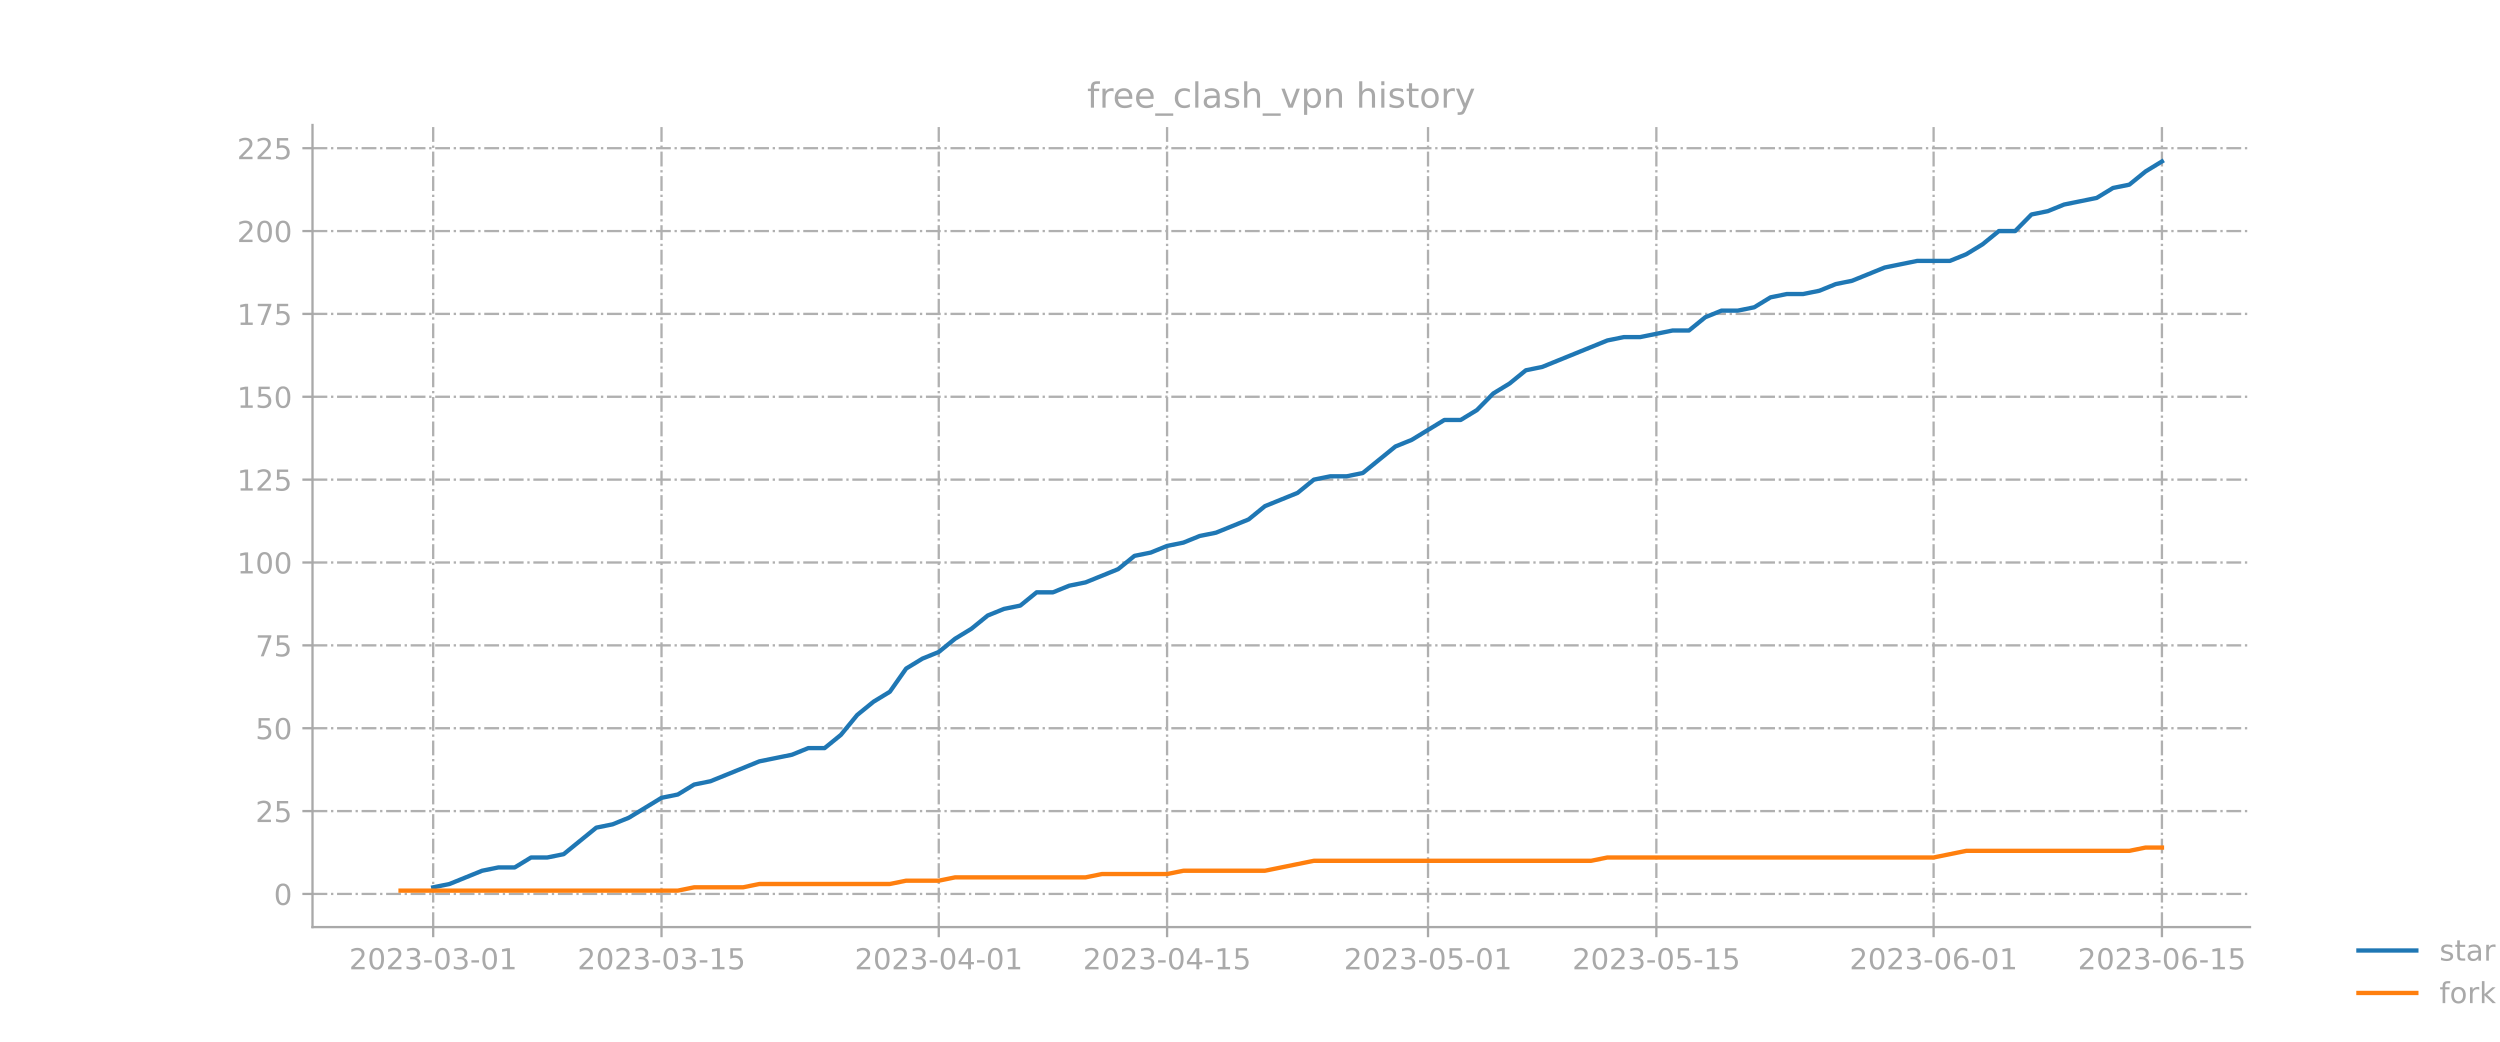
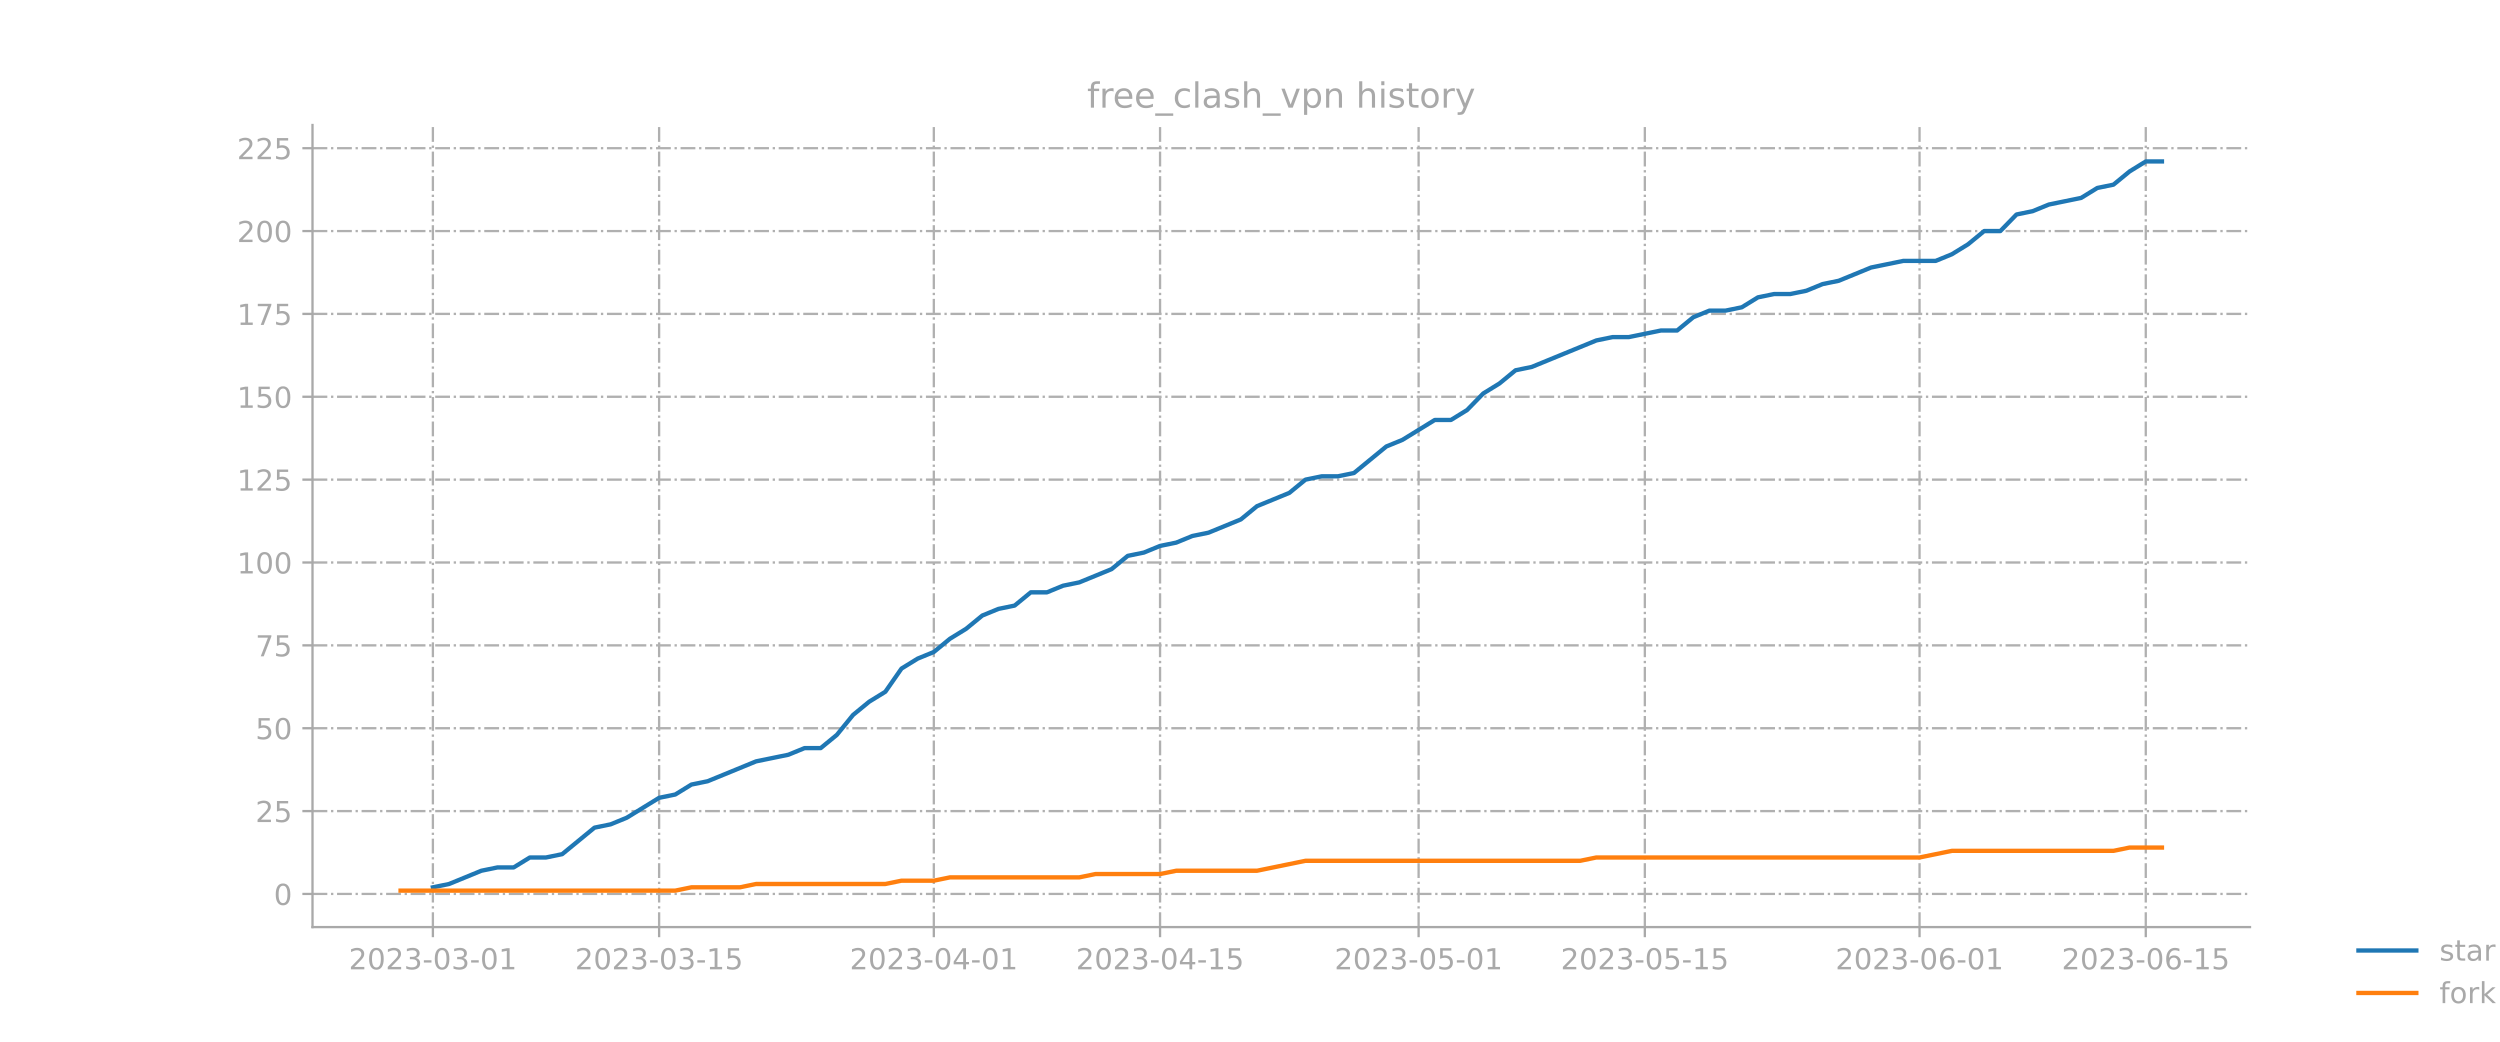
<svg xmlns="http://www.w3.org/2000/svg" xmlns:xlink="http://www.w3.org/1999/xlink" width="864pt" height="360pt" viewBox="0 0 864 360" version="1.1">
  <defs>
    <style type="text/css">*{stroke-linejoin: round; stroke-linecap: butt}</style>
  </defs>
  <g id="figure_1">
    <g id="patch_1">
      <path d="M 0 360  L 864 360  L 864 0  L 0 0  L 0 360  z " style="fill: none; opacity: 0" />
    </g>
    <g id="axes_1">
      <g id="patch_2">
        <path d="M 108 320.4  L 777.6 320.4  L 777.6 43.2  L 108 43.2  L 108 320.4  z " style="fill: none; opacity: 0" />
      </g>
      <g id="matplotlib.axis_1">
        <g id="xtick_1">
          <g id="line2d_1">
-             <path d="M 149.709 320.4  L 149.709 43.2  " clip-path="url(#pff98fef948)" style="fill: none; stroke-dasharray: 5.12,1.28,0.8,1.28; stroke-dashoffset: 0; stroke: #b0b0b0; stroke-width: 0.8" />
+             <path d="M 149.606 320.4  L 149.606 43.2  " clip-path="url(#pd64a4e3764)" style="fill: none; stroke-dasharray: 5.12,1.28,0.8,1.28; stroke-dashoffset: 0; stroke: #b0b0b0; stroke-width: 0.8" />
          </g>
          <g id="line2d_2">
            <defs>
-               <path id="m5aa69b9940" d="M 0 0  L 0 3.5  " style="stroke: #a9a9a9; stroke-width: 0.8" />
+               <path id="m32d709b921" d="M 0 0  L 0 3.5  " style="stroke: #a9a9a9; stroke-width: 0.8" />
            </defs>
            <g>
-               <use xlink:href="#m5aa69b9940" x="149.709" y="320.4" style="fill: #a9a9a9; stroke: #a9a9a9; stroke-width: 0.8" />
+               <use xlink:href="#m32d709b921" x="149.606" y="320.4" style="fill: #a9a9a9; stroke: #a9a9a9; stroke-width: 0.8" />
            </g>
          </g>
          <g id="text_1">
-             <g style="fill: #a9a9a9" transform="translate(120.6513 334.9984) scale(0.1 -0.1)">
+             <g style="fill: #a9a9a9" transform="translate(120.5479 334.9984) scale(0.1 -0.1)">
              <defs>
                <path id="DejaVuSans-32" d="M 1228 531  L 3431 531  L 3431 0  L 469 0  L 469 531  Q 828 903 1448 1529  Q 2069 2156 2228 2338  Q 2531 2678 2651 2914  Q 2772 3150 2772 3378  Q 2772 3750 2511 3984  Q 2250 4219 1831 4219  Q 1534 4219 1204 4116  Q 875 4013 500 3803  L 500 4441  Q 881 4594 1212 4672  Q 1544 4750 1819 4750  Q 2544 4750 2975 4387  Q 3406 4025 3406 3419  Q 3406 3131 3298 2873  Q 3191 2616 2906 2266  Q 2828 2175 2409 1742  Q 1991 1309 1228 531  z " transform="scale(0.015625)" />
                <path id="DejaVuSans-30" d="M 2034 4250  Q 1547 4250 1301 3770  Q 1056 3291 1056 2328  Q 1056 1369 1301 889  Q 1547 409 2034 409  Q 2525 409 2770 889  Q 3016 1369 3016 2328  Q 3016 3291 2770 3770  Q 2525 4250 2034 4250  z M 2034 4750  Q 2819 4750 3233 4129  Q 3647 3509 3647 2328  Q 3647 1150 3233 529  Q 2819 -91 2034 -91  Q 1250 -91 836 529  Q 422 1150 422 2328  Q 422 3509 836 4129  Q 1250 4750 2034 4750  z " transform="scale(0.015625)" />
                <path id="DejaVuSans-33" d="M 2597 2516  Q 3050 2419 3304 2112  Q 3559 1806 3559 1356  Q 3559 666 3084 287  Q 2609 -91 1734 -91  Q 1441 -91 1130 -33  Q 819 25 488 141  L 488 750  Q 750 597 1062 519  Q 1375 441 1716 441  Q 2309 441 2620 675  Q 2931 909 2931 1356  Q 2931 1769 2642 2001  Q 2353 2234 1838 2234  L 1294 2234  L 1294 2753  L 1863 2753  Q 2328 2753 2575 2939  Q 2822 3125 2822 3475  Q 2822 3834 2567 4026  Q 2313 4219 1838 4219  Q 1578 4219 1281 4162  Q 984 4106 628 3988  L 628 4550  Q 988 4650 1302 4700  Q 1616 4750 1894 4750  Q 2613 4750 3031 4423  Q 3450 4097 3450 3541  Q 3450 3153 3228 2886  Q 3006 2619 2597 2516  z " transform="scale(0.015625)" />
                <path id="DejaVuSans-2d" d="M 313 2009  L 1997 2009  L 1997 1497  L 313 1497  L 313 2009  z " transform="scale(0.015625)" />
                <path id="DejaVuSans-31" d="M 794 531  L 1825 531  L 1825 4091  L 703 3866  L 703 4441  L 1819 4666  L 2450 4666  L 2450 531  L 3481 531  L 3481 0  L 794 0  L 794 531  z " transform="scale(0.015625)" />
              </defs>
              <use xlink:href="#DejaVuSans-32" />
              <use xlink:href="#DejaVuSans-30" x="63.623" />
              <use xlink:href="#DejaVuSans-32" x="127.246" />
              <use xlink:href="#DejaVuSans-33" x="190.869" />
              <use xlink:href="#DejaVuSans-2d" x="254.492" />
              <use xlink:href="#DejaVuSans-30" x="290.576" />
              <use xlink:href="#DejaVuSans-33" x="354.199" />
              <use xlink:href="#DejaVuSans-2d" x="417.822" />
              <use xlink:href="#DejaVuSans-30" x="453.906" />
              <use xlink:href="#DejaVuSans-31" x="517.529" />
            </g>
          </g>
        </g>
        <g id="xtick_2">
          <g id="line2d_3">
-             <path d="M 228.618 320.4  L 228.618 43.2  " clip-path="url(#pff98fef948)" style="fill: none; stroke-dasharray: 5.12,1.28,0.8,1.28; stroke-dashoffset: 0; stroke: #b0b0b0; stroke-width: 0.8" />
+             <path d="M 227.791 320.4  L 227.791 43.2  " clip-path="url(#pd64a4e3764)" style="fill: none; stroke-dasharray: 5.12,1.28,0.8,1.28; stroke-dashoffset: 0; stroke: #b0b0b0; stroke-width: 0.8" />
          </g>
          <g id="line2d_4">
            <g>
-               <use xlink:href="#m5aa69b9940" x="228.618" y="320.4" style="fill: #a9a9a9; stroke: #a9a9a9; stroke-width: 0.8" />
+               <use xlink:href="#m32d709b921" x="227.791" y="320.4" style="fill: #a9a9a9; stroke: #a9a9a9; stroke-width: 0.8" />
            </g>
          </g>
          <g id="text_2">
-             <g style="fill: #a9a9a9" transform="translate(199.5604 334.9984) scale(0.1 -0.1)">
+             <g style="fill: #a9a9a9" transform="translate(198.733 334.9984) scale(0.1 -0.1)">
              <defs>
                <path id="DejaVuSans-35" d="M 691 4666  L 3169 4666  L 3169 4134  L 1269 4134  L 1269 2991  Q 1406 3038 1543 3061  Q 1681 3084 1819 3084  Q 2600 3084 3056 2656  Q 3513 2228 3513 1497  Q 3513 744 3044 326  Q 2575 -91 1722 -91  Q 1428 -91 1123 -41  Q 819 9 494 109  L 494 744  Q 775 591 1075 516  Q 1375 441 1709 441  Q 2250 441 2565 725  Q 2881 1009 2881 1497  Q 2881 1984 2565 2268  Q 2250 2553 1709 2553  Q 1456 2553 1204 2497  Q 953 2441 691 2322  L 691 4666  z " transform="scale(0.015625)" />
              </defs>
              <use xlink:href="#DejaVuSans-32" />
              <use xlink:href="#DejaVuSans-30" x="63.623" />
              <use xlink:href="#DejaVuSans-32" x="127.246" />
              <use xlink:href="#DejaVuSans-33" x="190.869" />
              <use xlink:href="#DejaVuSans-2d" x="254.492" />
              <use xlink:href="#DejaVuSans-30" x="290.576" />
              <use xlink:href="#DejaVuSans-33" x="354.199" />
              <use xlink:href="#DejaVuSans-2d" x="417.822" />
              <use xlink:href="#DejaVuSans-31" x="453.906" />
              <use xlink:href="#DejaVuSans-35" x="517.529" />
            </g>
          </g>
        </g>
        <g id="xtick_3">
          <g id="line2d_5">
-             <path d="M 324.436 320.4  L 324.436 43.2  " clip-path="url(#pff98fef948)" style="fill: none; stroke-dasharray: 5.12,1.28,0.8,1.28; stroke-dashoffset: 0; stroke: #b0b0b0; stroke-width: 0.8" />
+             <path d="M 322.73 320.4  L 322.73 43.2  " clip-path="url(#pd64a4e3764)" style="fill: none; stroke-dasharray: 5.12,1.28,0.8,1.28; stroke-dashoffset: 0; stroke: #b0b0b0; stroke-width: 0.8" />
          </g>
          <g id="line2d_6">
            <g>
-               <use xlink:href="#m5aa69b9940" x="324.436" y="320.4" style="fill: #a9a9a9; stroke: #a9a9a9; stroke-width: 0.8" />
+               <use xlink:href="#m32d709b921" x="322.73" y="320.4" style="fill: #a9a9a9; stroke: #a9a9a9; stroke-width: 0.8" />
            </g>
          </g>
          <g id="text_3">
-             <g style="fill: #a9a9a9" transform="translate(295.3786 334.9984) scale(0.1 -0.1)">
+             <g style="fill: #a9a9a9" transform="translate(293.6721 334.9984) scale(0.1 -0.1)">
              <defs>
                <path id="DejaVuSans-34" d="M 2419 4116  L 825 1625  L 2419 1625  L 2419 4116  z M 2253 4666  L 3047 4666  L 3047 1625  L 3713 1625  L 3713 1100  L 3047 1100  L 3047 0  L 2419 0  L 2419 1100  L 313 1100  L 313 1709  L 2253 4666  z " transform="scale(0.015625)" />
              </defs>
              <use xlink:href="#DejaVuSans-32" />
              <use xlink:href="#DejaVuSans-30" x="63.623" />
              <use xlink:href="#DejaVuSans-32" x="127.246" />
              <use xlink:href="#DejaVuSans-33" x="190.869" />
              <use xlink:href="#DejaVuSans-2d" x="254.492" />
              <use xlink:href="#DejaVuSans-30" x="290.576" />
              <use xlink:href="#DejaVuSans-34" x="354.199" />
              <use xlink:href="#DejaVuSans-2d" x="417.822" />
              <use xlink:href="#DejaVuSans-30" x="453.906" />
              <use xlink:href="#DejaVuSans-31" x="517.529" />
            </g>
          </g>
        </g>
        <g id="xtick_4">
          <g id="line2d_7">
-             <path d="M 403.345 320.4  L 403.345 43.2  " clip-path="url(#pff98fef948)" style="fill: none; stroke-dasharray: 5.12,1.28,0.8,1.28; stroke-dashoffset: 0; stroke: #b0b0b0; stroke-width: 0.8" />
+             <path d="M 400.915 320.4  L 400.915 43.2  " clip-path="url(#pd64a4e3764)" style="fill: none; stroke-dasharray: 5.12,1.28,0.8,1.28; stroke-dashoffset: 0; stroke: #b0b0b0; stroke-width: 0.8" />
          </g>
          <g id="line2d_8">
            <g>
-               <use xlink:href="#m5aa69b9940" x="403.345" y="320.4" style="fill: #a9a9a9; stroke: #a9a9a9; stroke-width: 0.8" />
+               <use xlink:href="#m32d709b921" x="400.915" y="320.4" style="fill: #a9a9a9; stroke: #a9a9a9; stroke-width: 0.8" />
            </g>
          </g>
          <g id="text_4">
-             <g style="fill: #a9a9a9" transform="translate(374.2876 334.9984) scale(0.1 -0.1)">
+             <g style="fill: #a9a9a9" transform="translate(371.8573 334.9984) scale(0.1 -0.1)">
              <use xlink:href="#DejaVuSans-32" />
              <use xlink:href="#DejaVuSans-30" x="63.623" />
              <use xlink:href="#DejaVuSans-32" x="127.246" />
              <use xlink:href="#DejaVuSans-33" x="190.869" />
              <use xlink:href="#DejaVuSans-2d" x="254.492" />
              <use xlink:href="#DejaVuSans-30" x="290.576" />
              <use xlink:href="#DejaVuSans-34" x="354.199" />
              <use xlink:href="#DejaVuSans-2d" x="417.822" />
              <use xlink:href="#DejaVuSans-31" x="453.906" />
              <use xlink:href="#DejaVuSans-35" x="517.529" />
            </g>
          </g>
        </g>
        <g id="xtick_5">
          <g id="line2d_9">
-             <path d="M 493.527 320.4  L 493.527 43.2  " clip-path="url(#pff98fef948)" style="fill: none; stroke-dasharray: 5.12,1.28,0.8,1.28; stroke-dashoffset: 0; stroke: #b0b0b0; stroke-width: 0.8" />
+             <path d="M 490.27 320.4  L 490.27 43.2  " clip-path="url(#pd64a4e3764)" style="fill: none; stroke-dasharray: 5.12,1.28,0.8,1.28; stroke-dashoffset: 0; stroke: #b0b0b0; stroke-width: 0.8" />
          </g>
          <g id="line2d_10">
            <g>
-               <use xlink:href="#m5aa69b9940" x="493.527" y="320.4" style="fill: #a9a9a9; stroke: #a9a9a9; stroke-width: 0.8" />
+               <use xlink:href="#m32d709b921" x="490.27" y="320.4" style="fill: #a9a9a9; stroke: #a9a9a9; stroke-width: 0.8" />
            </g>
          </g>
          <g id="text_5">
-             <g style="fill: #a9a9a9" transform="translate(464.4695 334.9984) scale(0.1 -0.1)">
+             <g style="fill: #a9a9a9" transform="translate(461.2117 334.9984) scale(0.1 -0.1)">
              <use xlink:href="#DejaVuSans-32" />
              <use xlink:href="#DejaVuSans-30" x="63.623" />
              <use xlink:href="#DejaVuSans-32" x="127.246" />
              <use xlink:href="#DejaVuSans-33" x="190.869" />
              <use xlink:href="#DejaVuSans-2d" x="254.492" />
              <use xlink:href="#DejaVuSans-30" x="290.576" />
              <use xlink:href="#DejaVuSans-35" x="354.199" />
              <use xlink:href="#DejaVuSans-2d" x="417.822" />
              <use xlink:href="#DejaVuSans-30" x="453.906" />
              <use xlink:href="#DejaVuSans-31" x="517.529" />
            </g>
          </g>
        </g>
        <g id="xtick_6">
          <g id="line2d_11">
-             <path d="M 572.436 320.4  L 572.436 43.2  " clip-path="url(#pff98fef948)" style="fill: none; stroke-dasharray: 5.12,1.28,0.8,1.28; stroke-dashoffset: 0; stroke: #b0b0b0; stroke-width: 0.8" />
+             <path d="M 568.455 320.4  L 568.455 43.2  " clip-path="url(#pd64a4e3764)" style="fill: none; stroke-dasharray: 5.12,1.28,0.8,1.28; stroke-dashoffset: 0; stroke: #b0b0b0; stroke-width: 0.8" />
          </g>
          <g id="line2d_12">
            <g>
-               <use xlink:href="#m5aa69b9940" x="572.436" y="320.4" style="fill: #a9a9a9; stroke: #a9a9a9; stroke-width: 0.8" />
+               <use xlink:href="#m32d709b921" x="568.455" y="320.4" style="fill: #a9a9a9; stroke: #a9a9a9; stroke-width: 0.8" />
            </g>
          </g>
          <g id="text_6">
-             <g style="fill: #a9a9a9" transform="translate(543.3786 334.9984) scale(0.1 -0.1)">
+             <g style="fill: #a9a9a9" transform="translate(539.3969 334.9984) scale(0.1 -0.1)">
              <use xlink:href="#DejaVuSans-32" />
              <use xlink:href="#DejaVuSans-30" x="63.623" />
              <use xlink:href="#DejaVuSans-32" x="127.246" />
              <use xlink:href="#DejaVuSans-33" x="190.869" />
              <use xlink:href="#DejaVuSans-2d" x="254.492" />
              <use xlink:href="#DejaVuSans-30" x="290.576" />
              <use xlink:href="#DejaVuSans-35" x="354.199" />
              <use xlink:href="#DejaVuSans-2d" x="417.822" />
              <use xlink:href="#DejaVuSans-31" x="453.906" />
              <use xlink:href="#DejaVuSans-35" x="517.529" />
            </g>
          </g>
        </g>
        <g id="xtick_7">
          <g id="line2d_13">
-             <path d="M 668.255 320.4  L 668.255 43.2  " clip-path="url(#pff98fef948)" style="fill: none; stroke-dasharray: 5.12,1.28,0.8,1.28; stroke-dashoffset: 0; stroke: #b0b0b0; stroke-width: 0.8" />
+             <path d="M 663.394 320.4  L 663.394 43.2  " clip-path="url(#pd64a4e3764)" style="fill: none; stroke-dasharray: 5.12,1.28,0.8,1.28; stroke-dashoffset: 0; stroke: #b0b0b0; stroke-width: 0.8" />
          </g>
          <g id="line2d_14">
            <g>
-               <use xlink:href="#m5aa69b9940" x="668.255" y="320.4" style="fill: #a9a9a9; stroke: #a9a9a9; stroke-width: 0.8" />
+               <use xlink:href="#m32d709b921" x="663.394" y="320.4" style="fill: #a9a9a9; stroke: #a9a9a9; stroke-width: 0.8" />
            </g>
          </g>
          <g id="text_7">
-             <g style="fill: #a9a9a9" transform="translate(639.1967 334.9984) scale(0.1 -0.1)">
+             <g style="fill: #a9a9a9" transform="translate(634.336 334.9984) scale(0.1 -0.1)">
              <defs>
                <path id="DejaVuSans-36" d="M 2113 2584  Q 1688 2584 1439 2293  Q 1191 2003 1191 1497  Q 1191 994 1439 701  Q 1688 409 2113 409  Q 2538 409 2786 701  Q 3034 994 3034 1497  Q 3034 2003 2786 2293  Q 2538 2584 2113 2584  z M 3366 4563  L 3366 3988  Q 3128 4100 2886 4159  Q 2644 4219 2406 4219  Q 1781 4219 1451 3797  Q 1122 3375 1075 2522  Q 1259 2794 1537 2939  Q 1816 3084 2150 3084  Q 2853 3084 3261 2657  Q 3669 2231 3669 1497  Q 3669 778 3244 343  Q 2819 -91 2113 -91  Q 1303 -91 875 529  Q 447 1150 447 2328  Q 447 3434 972 4092  Q 1497 4750 2381 4750  Q 2619 4750 2861 4703  Q 3103 4656 3366 4563  z " transform="scale(0.015625)" />
              </defs>
              <use xlink:href="#DejaVuSans-32" />
              <use xlink:href="#DejaVuSans-30" x="63.623" />
              <use xlink:href="#DejaVuSans-32" x="127.246" />
              <use xlink:href="#DejaVuSans-33" x="190.869" />
              <use xlink:href="#DejaVuSans-2d" x="254.492" />
              <use xlink:href="#DejaVuSans-30" x="290.576" />
              <use xlink:href="#DejaVuSans-36" x="354.199" />
              <use xlink:href="#DejaVuSans-2d" x="417.822" />
              <use xlink:href="#DejaVuSans-30" x="453.906" />
              <use xlink:href="#DejaVuSans-31" x="517.529" />
            </g>
          </g>
        </g>
        <g id="xtick_8">
          <g id="line2d_15">
-             <path d="M 747.164 320.4  L 747.164 43.2  " clip-path="url(#pff98fef948)" style="fill: none; stroke-dasharray: 5.12,1.28,0.8,1.28; stroke-dashoffset: 0; stroke: #b0b0b0; stroke-width: 0.8" />
+             <path d="M 741.579 320.4  L 741.579 43.2  " clip-path="url(#pd64a4e3764)" style="fill: none; stroke-dasharray: 5.12,1.28,0.8,1.28; stroke-dashoffset: 0; stroke: #b0b0b0; stroke-width: 0.8" />
          </g>
          <g id="line2d_16">
            <g>
-               <use xlink:href="#m5aa69b9940" x="747.164" y="320.4" style="fill: #a9a9a9; stroke: #a9a9a9; stroke-width: 0.8" />
+               <use xlink:href="#m32d709b921" x="741.579" y="320.4" style="fill: #a9a9a9; stroke: #a9a9a9; stroke-width: 0.8" />
            </g>
          </g>
          <g id="text_8">
-             <g style="fill: #a9a9a9" transform="translate(718.1058 334.9984) scale(0.1 -0.1)">
+             <g style="fill: #a9a9a9" transform="translate(712.5212 334.9984) scale(0.1 -0.1)">
              <use xlink:href="#DejaVuSans-32" />
              <use xlink:href="#DejaVuSans-30" x="63.623" />
              <use xlink:href="#DejaVuSans-32" x="127.246" />
              <use xlink:href="#DejaVuSans-33" x="190.869" />
              <use xlink:href="#DejaVuSans-2d" x="254.492" />
              <use xlink:href="#DejaVuSans-30" x="290.576" />
              <use xlink:href="#DejaVuSans-36" x="354.199" />
              <use xlink:href="#DejaVuSans-2d" x="417.822" />
              <use xlink:href="#DejaVuSans-31" x="453.906" />
              <use xlink:href="#DejaVuSans-35" x="517.529" />
            </g>
          </g>
        </g>
      </g>
      <g id="matplotlib.axis_2">
        <g id="ytick_1">
          <g id="line2d_17">
-             <path d="M 108 308.945  L 777.6 308.945  " clip-path="url(#pff98fef948)" style="fill: none; stroke-dasharray: 5.12,1.28,0.8,1.28; stroke-dashoffset: 0; stroke: #b0b0b0; stroke-width: 0.8" />
+             <path d="M 108 308.945  L 777.6 308.945  " clip-path="url(#pd64a4e3764)" style="fill: none; stroke-dasharray: 5.12,1.28,0.8,1.28; stroke-dashoffset: 0; stroke: #b0b0b0; stroke-width: 0.8" />
          </g>
          <g id="line2d_18">
            <defs>
-               <path id="m76515e74e3" d="M 0 0  L -3.5 0  " style="stroke: #a9a9a9; stroke-width: 0.8" />
+               <path id="m4a30c57cd3" d="M 0 0  L -3.5 0  " style="stroke: #a9a9a9; stroke-width: 0.8" />
            </defs>
            <g>
-               <use xlink:href="#m76515e74e3" x="108" y="308.945" style="fill: #a9a9a9; stroke: #a9a9a9; stroke-width: 0.8" />
+               <use xlink:href="#m4a30c57cd3" x="108" y="308.945" style="fill: #a9a9a9; stroke: #a9a9a9; stroke-width: 0.8" />
            </g>
          </g>
          <g id="text_9">
            <g style="fill: #a9a9a9" transform="translate(94.6375 312.7447) scale(0.1 -0.1)">
              <use xlink:href="#DejaVuSans-30" />
            </g>
          </g>
        </g>
        <g id="ytick_2">
          <g id="line2d_19">
-             <path d="M 108 280.309  L 777.6 280.309  " clip-path="url(#pff98fef948)" style="fill: none; stroke-dasharray: 5.12,1.28,0.8,1.28; stroke-dashoffset: 0; stroke: #b0b0b0; stroke-width: 0.8" />
+             <path d="M 108 280.309  L 777.6 280.309  " clip-path="url(#pd64a4e3764)" style="fill: none; stroke-dasharray: 5.12,1.28,0.8,1.28; stroke-dashoffset: 0; stroke: #b0b0b0; stroke-width: 0.8" />
          </g>
          <g id="line2d_20">
            <g>
-               <use xlink:href="#m76515e74e3" x="108" y="280.309" style="fill: #a9a9a9; stroke: #a9a9a9; stroke-width: 0.8" />
+               <use xlink:href="#m4a30c57cd3" x="108" y="280.309" style="fill: #a9a9a9; stroke: #a9a9a9; stroke-width: 0.8" />
            </g>
          </g>
          <g id="text_10">
            <g style="fill: #a9a9a9" transform="translate(88.275 284.1083) scale(0.1 -0.1)">
              <use xlink:href="#DejaVuSans-32" />
              <use xlink:href="#DejaVuSans-35" x="63.623" />
            </g>
          </g>
        </g>
        <g id="ytick_3">
          <g id="line2d_21">
-             <path d="M 108 251.673  L 777.6 251.673  " clip-path="url(#pff98fef948)" style="fill: none; stroke-dasharray: 5.12,1.28,0.8,1.28; stroke-dashoffset: 0; stroke: #b0b0b0; stroke-width: 0.8" />
+             <path d="M 108 251.673  L 777.6 251.673  " clip-path="url(#pd64a4e3764)" style="fill: none; stroke-dasharray: 5.12,1.28,0.8,1.28; stroke-dashoffset: 0; stroke: #b0b0b0; stroke-width: 0.8" />
          </g>
          <g id="line2d_22">
            <g>
-               <use xlink:href="#m76515e74e3" x="108" y="251.673" style="fill: #a9a9a9; stroke: #a9a9a9; stroke-width: 0.8" />
+               <use xlink:href="#m4a30c57cd3" x="108" y="251.673" style="fill: #a9a9a9; stroke: #a9a9a9; stroke-width: 0.8" />
            </g>
          </g>
          <g id="text_11">
            <g style="fill: #a9a9a9" transform="translate(88.275 255.4719) scale(0.1 -0.1)">
              <use xlink:href="#DejaVuSans-35" />
              <use xlink:href="#DejaVuSans-30" x="63.623" />
            </g>
          </g>
        </g>
        <g id="ytick_4">
          <g id="line2d_23">
-             <path d="M 108 223.036  L 777.6 223.036  " clip-path="url(#pff98fef948)" style="fill: none; stroke-dasharray: 5.12,1.28,0.8,1.28; stroke-dashoffset: 0; stroke: #b0b0b0; stroke-width: 0.8" />
+             <path d="M 108 223.036  L 777.6 223.036  " clip-path="url(#pd64a4e3764)" style="fill: none; stroke-dasharray: 5.12,1.28,0.8,1.28; stroke-dashoffset: 0; stroke: #b0b0b0; stroke-width: 0.8" />
          </g>
          <g id="line2d_24">
            <g>
-               <use xlink:href="#m76515e74e3" x="108" y="223.036" style="fill: #a9a9a9; stroke: #a9a9a9; stroke-width: 0.8" />
+               <use xlink:href="#m4a30c57cd3" x="108" y="223.036" style="fill: #a9a9a9; stroke: #a9a9a9; stroke-width: 0.8" />
            </g>
          </g>
          <g id="text_12">
            <g style="fill: #a9a9a9" transform="translate(88.275 226.8356) scale(0.1 -0.1)">
              <defs>
                <path id="DejaVuSans-37" d="M 525 4666  L 3525 4666  L 3525 4397  L 1831 0  L 1172 0  L 2766 4134  L 525 4134  L 525 4666  z " transform="scale(0.015625)" />
              </defs>
              <use xlink:href="#DejaVuSans-37" />
              <use xlink:href="#DejaVuSans-35" x="63.623" />
            </g>
          </g>
        </g>
        <g id="ytick_5">
          <g id="line2d_25">
-             <path d="M 108 194.4  L 777.6 194.4  " clip-path="url(#pff98fef948)" style="fill: none; stroke-dasharray: 5.12,1.28,0.8,1.28; stroke-dashoffset: 0; stroke: #b0b0b0; stroke-width: 0.8" />
+             <path d="M 108 194.4  L 777.6 194.4  " clip-path="url(#pd64a4e3764)" style="fill: none; stroke-dasharray: 5.12,1.28,0.8,1.28; stroke-dashoffset: 0; stroke: #b0b0b0; stroke-width: 0.8" />
          </g>
          <g id="line2d_26">
            <g>
-               <use xlink:href="#m76515e74e3" x="108" y="194.4" style="fill: #a9a9a9; stroke: #a9a9a9; stroke-width: 0.8" />
+               <use xlink:href="#m4a30c57cd3" x="108" y="194.4" style="fill: #a9a9a9; stroke: #a9a9a9; stroke-width: 0.8" />
            </g>
          </g>
          <g id="text_13">
            <g style="fill: #a9a9a9" transform="translate(81.9125 198.1992) scale(0.1 -0.1)">
              <use xlink:href="#DejaVuSans-31" />
              <use xlink:href="#DejaVuSans-30" x="63.623" />
              <use xlink:href="#DejaVuSans-30" x="127.246" />
            </g>
          </g>
        </g>
        <g id="ytick_6">
          <g id="line2d_27">
-             <path d="M 108 165.764  L 777.6 165.764  " clip-path="url(#pff98fef948)" style="fill: none; stroke-dasharray: 5.12,1.28,0.8,1.28; stroke-dashoffset: 0; stroke: #b0b0b0; stroke-width: 0.8" />
+             <path d="M 108 165.764  L 777.6 165.764  " clip-path="url(#pd64a4e3764)" style="fill: none; stroke-dasharray: 5.12,1.28,0.8,1.28; stroke-dashoffset: 0; stroke: #b0b0b0; stroke-width: 0.8" />
          </g>
          <g id="line2d_28">
            <g>
-               <use xlink:href="#m76515e74e3" x="108" y="165.764" style="fill: #a9a9a9; stroke: #a9a9a9; stroke-width: 0.8" />
+               <use xlink:href="#m4a30c57cd3" x="108" y="165.764" style="fill: #a9a9a9; stroke: #a9a9a9; stroke-width: 0.8" />
            </g>
          </g>
          <g id="text_14">
            <g style="fill: #a9a9a9" transform="translate(81.9125 169.5629) scale(0.1 -0.1)">
              <use xlink:href="#DejaVuSans-31" />
              <use xlink:href="#DejaVuSans-32" x="63.623" />
              <use xlink:href="#DejaVuSans-35" x="127.246" />
            </g>
          </g>
        </g>
        <g id="ytick_7">
          <g id="line2d_29">
-             <path d="M 108 137.127  L 777.6 137.127  " clip-path="url(#pff98fef948)" style="fill: none; stroke-dasharray: 5.12,1.28,0.8,1.28; stroke-dashoffset: 0; stroke: #b0b0b0; stroke-width: 0.8" />
+             <path d="M 108 137.127  L 777.6 137.127  " clip-path="url(#pd64a4e3764)" style="fill: none; stroke-dasharray: 5.12,1.28,0.8,1.28; stroke-dashoffset: 0; stroke: #b0b0b0; stroke-width: 0.8" />
          </g>
          <g id="line2d_30">
            <g>
-               <use xlink:href="#m76515e74e3" x="108" y="137.127" style="fill: #a9a9a9; stroke: #a9a9a9; stroke-width: 0.8" />
+               <use xlink:href="#m4a30c57cd3" x="108" y="137.127" style="fill: #a9a9a9; stroke: #a9a9a9; stroke-width: 0.8" />
            </g>
          </g>
          <g id="text_15">
            <g style="fill: #a9a9a9" transform="translate(81.9125 140.9265) scale(0.1 -0.1)">
              <use xlink:href="#DejaVuSans-31" />
              <use xlink:href="#DejaVuSans-35" x="63.623" />
              <use xlink:href="#DejaVuSans-30" x="127.246" />
            </g>
          </g>
        </g>
        <g id="ytick_8">
          <g id="line2d_31">
-             <path d="M 108 108.491  L 777.6 108.491  " clip-path="url(#pff98fef948)" style="fill: none; stroke-dasharray: 5.12,1.28,0.8,1.28; stroke-dashoffset: 0; stroke: #b0b0b0; stroke-width: 0.8" />
+             <path d="M 108 108.491  L 777.6 108.491  " clip-path="url(#pd64a4e3764)" style="fill: none; stroke-dasharray: 5.12,1.28,0.8,1.28; stroke-dashoffset: 0; stroke: #b0b0b0; stroke-width: 0.8" />
          </g>
          <g id="line2d_32">
            <g>
-               <use xlink:href="#m76515e74e3" x="108" y="108.491" style="fill: #a9a9a9; stroke: #a9a9a9; stroke-width: 0.8" />
+               <use xlink:href="#m4a30c57cd3" x="108" y="108.491" style="fill: #a9a9a9; stroke: #a9a9a9; stroke-width: 0.8" />
            </g>
          </g>
          <g id="text_16">
            <g style="fill: #a9a9a9" transform="translate(81.9125 112.2901) scale(0.1 -0.1)">
              <use xlink:href="#DejaVuSans-31" />
              <use xlink:href="#DejaVuSans-37" x="63.623" />
              <use xlink:href="#DejaVuSans-35" x="127.246" />
            </g>
          </g>
        </g>
        <g id="ytick_9">
          <g id="line2d_33">
-             <path d="M 108 79.855  L 777.6 79.855  " clip-path="url(#pff98fef948)" style="fill: none; stroke-dasharray: 5.12,1.28,0.8,1.28; stroke-dashoffset: 0; stroke: #b0b0b0; stroke-width: 0.8" />
+             <path d="M 108 79.855  L 777.6 79.855  " clip-path="url(#pd64a4e3764)" style="fill: none; stroke-dasharray: 5.12,1.28,0.8,1.28; stroke-dashoffset: 0; stroke: #b0b0b0; stroke-width: 0.8" />
          </g>
          <g id="line2d_34">
            <g>
-               <use xlink:href="#m76515e74e3" x="108" y="79.855" style="fill: #a9a9a9; stroke: #a9a9a9; stroke-width: 0.8" />
+               <use xlink:href="#m4a30c57cd3" x="108" y="79.855" style="fill: #a9a9a9; stroke: #a9a9a9; stroke-width: 0.8" />
            </g>
          </g>
          <g id="text_17">
            <g style="fill: #a9a9a9" transform="translate(81.9125 83.65376) scale(0.1 -0.1)">
              <use xlink:href="#DejaVuSans-32" />
              <use xlink:href="#DejaVuSans-30" x="63.623" />
              <use xlink:href="#DejaVuSans-30" x="127.246" />
            </g>
          </g>
        </g>
        <g id="ytick_10">
          <g id="line2d_35">
-             <path d="M 108 51.218  L 777.6 51.218  " clip-path="url(#pff98fef948)" style="fill: none; stroke-dasharray: 5.12,1.28,0.8,1.28; stroke-dashoffset: 0; stroke: #b0b0b0; stroke-width: 0.8" />
+             <path d="M 108 51.218  L 777.6 51.218  " clip-path="url(#pd64a4e3764)" style="fill: none; stroke-dasharray: 5.12,1.28,0.8,1.28; stroke-dashoffset: 0; stroke: #b0b0b0; stroke-width: 0.8" />
          </g>
          <g id="line2d_36">
            <g>
-               <use xlink:href="#m76515e74e3" x="108" y="51.218" style="fill: #a9a9a9; stroke: #a9a9a9; stroke-width: 0.8" />
+               <use xlink:href="#m4a30c57cd3" x="108" y="51.218" style="fill: #a9a9a9; stroke: #a9a9a9; stroke-width: 0.8" />
            </g>
          </g>
          <g id="text_18">
            <g style="fill: #a9a9a9" transform="translate(81.9125 55.0174) scale(0.1 -0.1)">
              <use xlink:href="#DejaVuSans-32" />
              <use xlink:href="#DejaVuSans-32" x="63.623" />
              <use xlink:href="#DejaVuSans-35" x="127.246" />
            </g>
          </g>
        </g>
      </g>
      <g id="line2d_37">
-         <path d="M 149.709 306.655  L 155.345 305.509  L 160.982 303.218  L 166.618 300.927  L 172.255 299.782  L 177.891 299.782  L 183.527 296.345  L 189.164 296.345  L 194.8 295.2  L 200.436 290.618  L 206.073 286.036  L 211.709 284.891  L 217.345 282.6  L 222.982 279.164  L 228.618 275.727  L 234.255 274.582  L 239.891 271.145  L 245.527 270  L 251.164 267.709  L 256.8 265.418  L 262.436 263.127  L 268.073 261.982  L 273.709 260.836  L 279.345 258.545  L 284.982 258.545  L 290.618 253.964  L 296.255 247.091  L 301.891 242.509  L 307.527 239.073  L 313.164 231.055  L 318.8 227.618  L 324.436 225.327  L 330.073 220.745  L 335.709 217.309  L 341.345 212.727  L 346.982 210.436  L 352.618 209.291  L 358.255 204.709  L 363.891 204.709  L 369.527 202.418  L 375.164 201.273  L 380.8 198.982  L 386.436 196.691  L 392.073 192.109  L 397.709 190.964  L 403.345 188.673  L 408.982 187.527  L 414.618 185.236  L 420.255 184.091  L 425.891 181.8  L 431.527 179.509  L 437.164 174.927  L 442.8 172.636  L 448.436 170.345  L 454.073 165.764  L 459.709 164.618  L 465.345 164.618  L 470.982 163.473  L 476.618 158.891  L 482.255 154.309  L 487.891 152.018  L 493.527 148.582  L 499.164 145.145  L 504.8 145.145  L 510.436 141.709  L 516.073 135.982  L 521.709 132.545  L 527.345 127.964  L 532.982 126.818  L 538.618 124.527  L 544.255 122.236  L 549.891 119.945  L 555.527 117.655  L 561.164 116.509  L 566.8 116.509  L 572.436 115.364  L 578.073 114.218  L 583.709 114.218  L 589.345 109.636  L 594.982 107.345  L 600.618 107.345  L 606.255 106.2  L 611.891 102.764  L 617.527 101.618  L 623.164 101.618  L 628.8 100.473  L 634.436 98.182  L 640.073 97.036  L 645.709 94.745  L 651.345 92.455  L 656.982 91.309  L 662.618 90.164  L 668.255 90.164  L 673.891 90.164  L 679.527 87.873  L 685.164 84.436  L 690.8 79.855  L 696.436 79.855  L 702.073 74.127  L 707.709 72.982  L 713.345 70.691  L 718.982 69.545  L 724.618 68.4  L 730.255 64.964  L 735.891 63.818  L 741.527 59.236  L 747.164 55.8  " clip-path="url(#pff98fef948)" style="fill: none; stroke: #1f77b4; stroke-width: 1.5; stroke-linecap: square" />
+         <path d="M 149.606 306.655  L 155.19 305.509  L 160.775 303.218  L 166.36 300.927  L 171.944 299.782  L 177.529 299.782  L 183.114 296.345  L 188.698 296.345  L 194.283 295.2  L 199.868 290.618  L 205.452 286.036  L 211.037 284.891  L 216.622 282.6  L 222.206 279.164  L 227.791 275.727  L 233.375 274.582  L 238.96 271.145  L 244.545 270  L 250.129 267.709  L 255.714 265.418  L 261.299 263.127  L 266.883 261.982  L 272.468 260.836  L 278.053 258.545  L 283.637 258.545  L 289.222 253.964  L 294.807 247.091  L 300.391 242.509  L 305.976 239.073  L 311.561 231.055  L 317.145 227.618  L 322.73 225.327  L 328.315 220.745  L 333.899 217.309  L 339.484 212.727  L 345.069 210.436  L 350.653 209.291  L 356.238 204.709  L 361.823 204.709  L 367.407 202.418  L 372.992 201.273  L 378.576 198.982  L 384.161 196.691  L 389.746 192.109  L 395.33 190.964  L 400.915 188.673  L 406.5 187.527  L 412.084 185.236  L 417.669 184.091  L 423.254 181.8  L 428.838 179.509  L 434.423 174.927  L 440.008 172.636  L 445.592 170.345  L 451.177 165.764  L 456.762 164.618  L 462.346 164.618  L 467.931 163.473  L 473.516 158.891  L 479.1 154.309  L 484.685 152.018  L 490.27 148.582  L 495.854 145.145  L 501.439 145.145  L 507.024 141.709  L 512.608 135.982  L 518.193 132.545  L 523.777 127.964  L 529.362 126.818  L 534.947 124.527  L 540.531 122.236  L 546.116 119.945  L 551.701 117.655  L 557.285 116.509  L 562.87 116.509  L 568.455 115.364  L 574.039 114.218  L 579.624 114.218  L 585.209 109.636  L 590.793 107.345  L 596.378 107.345  L 601.963 106.2  L 607.547 102.764  L 613.132 101.618  L 618.717 101.618  L 624.301 100.473  L 629.886 98.182  L 635.471 97.036  L 641.055 94.745  L 646.64 92.455  L 652.225 91.309  L 657.809 90.164  L 663.394 90.164  L 668.978 90.164  L 674.563 87.873  L 680.148 84.436  L 685.732 79.855  L 691.317 79.855  L 696.902 74.127  L 702.486 72.982  L 708.071 70.691  L 713.656 69.545  L 719.24 68.4  L 724.825 64.964  L 730.41 63.818  L 735.994 59.236  L 741.579 55.8  L 747.164 55.8  " clip-path="url(#pd64a4e3764)" style="fill: none; stroke: #1f77b4; stroke-width: 1.5; stroke-linecap: square" />
      </g>
      <g id="line2d_38">
-         <path d="M 138.436 307.8  L 144.073 307.8  L 149.709 307.8  L 155.345 307.8  L 160.982 307.8  L 166.618 307.8  L 172.255 307.8  L 177.891 307.8  L 183.527 307.8  L 189.164 307.8  L 194.8 307.8  L 200.436 307.8  L 206.073 307.8  L 211.709 307.8  L 217.345 307.8  L 222.982 307.8  L 228.618 307.8  L 234.255 307.8  L 239.891 306.655  L 245.527 306.655  L 251.164 306.655  L 256.8 306.655  L 262.436 305.509  L 268.073 305.509  L 273.709 305.509  L 279.345 305.509  L 284.982 305.509  L 290.618 305.509  L 296.255 305.509  L 301.891 305.509  L 307.527 305.509  L 313.164 304.364  L 318.8 304.364  L 324.436 304.364  L 330.073 303.218  L 335.709 303.218  L 341.345 303.218  L 346.982 303.218  L 352.618 303.218  L 358.255 303.218  L 363.891 303.218  L 369.527 303.218  L 375.164 303.218  L 380.8 302.073  L 386.436 302.073  L 392.073 302.073  L 397.709 302.073  L 403.345 302.073  L 408.982 300.927  L 414.618 300.927  L 420.255 300.927  L 425.891 300.927  L 431.527 300.927  L 437.164 300.927  L 442.8 299.782  L 448.436 298.636  L 454.073 297.491  L 459.709 297.491  L 465.345 297.491  L 470.982 297.491  L 476.618 297.491  L 482.255 297.491  L 487.891 297.491  L 493.527 297.491  L 499.164 297.491  L 504.8 297.491  L 510.436 297.491  L 516.073 297.491  L 521.709 297.491  L 527.345 297.491  L 532.982 297.491  L 538.618 297.491  L 544.255 297.491  L 549.891 297.491  L 555.527 296.345  L 561.164 296.345  L 566.8 296.345  L 572.436 296.345  L 578.073 296.345  L 583.709 296.345  L 589.345 296.345  L 594.982 296.345  L 600.618 296.345  L 606.255 296.345  L 611.891 296.345  L 617.527 296.345  L 623.164 296.345  L 628.8 296.345  L 634.436 296.345  L 640.073 296.345  L 645.709 296.345  L 651.345 296.345  L 656.982 296.345  L 662.618 296.345  L 668.255 296.345  L 673.891 295.2  L 679.527 294.055  L 685.164 294.055  L 690.8 294.055  L 696.436 294.055  L 702.073 294.055  L 707.709 294.055  L 713.345 294.055  L 718.982 294.055  L 724.618 294.055  L 730.255 294.055  L 735.891 294.055  L 741.527 292.909  L 747.164 292.909  " clip-path="url(#pff98fef948)" style="fill: none; stroke: #ff7f0e; stroke-width: 1.5; stroke-linecap: square" />
+         <path d="M 138.436 307.8  L 144.021 307.8  L 149.606 307.8  L 155.19 307.8  L 160.775 307.8  L 166.36 307.8  L 171.944 307.8  L 177.529 307.8  L 183.114 307.8  L 188.698 307.8  L 194.283 307.8  L 199.868 307.8  L 205.452 307.8  L 211.037 307.8  L 216.622 307.8  L 222.206 307.8  L 227.791 307.8  L 233.375 307.8  L 238.96 306.655  L 244.545 306.655  L 250.129 306.655  L 255.714 306.655  L 261.299 305.509  L 266.883 305.509  L 272.468 305.509  L 278.053 305.509  L 283.637 305.509  L 289.222 305.509  L 294.807 305.509  L 300.391 305.509  L 305.976 305.509  L 311.561 304.364  L 317.145 304.364  L 322.73 304.364  L 328.315 303.218  L 333.899 303.218  L 339.484 303.218  L 345.069 303.218  L 350.653 303.218  L 356.238 303.218  L 361.823 303.218  L 367.407 303.218  L 372.992 303.218  L 378.576 302.073  L 384.161 302.073  L 389.746 302.073  L 395.33 302.073  L 400.915 302.073  L 406.5 300.927  L 412.084 300.927  L 417.669 300.927  L 423.254 300.927  L 428.838 300.927  L 434.423 300.927  L 440.008 299.782  L 445.592 298.636  L 451.177 297.491  L 456.762 297.491  L 462.346 297.491  L 467.931 297.491  L 473.516 297.491  L 479.1 297.491  L 484.685 297.491  L 490.27 297.491  L 495.854 297.491  L 501.439 297.491  L 507.024 297.491  L 512.608 297.491  L 518.193 297.491  L 523.777 297.491  L 529.362 297.491  L 534.947 297.491  L 540.531 297.491  L 546.116 297.491  L 551.701 296.345  L 557.285 296.345  L 562.87 296.345  L 568.455 296.345  L 574.039 296.345  L 579.624 296.345  L 585.209 296.345  L 590.793 296.345  L 596.378 296.345  L 601.963 296.345  L 607.547 296.345  L 613.132 296.345  L 618.717 296.345  L 624.301 296.345  L 629.886 296.345  L 635.471 296.345  L 641.055 296.345  L 646.64 296.345  L 652.225 296.345  L 657.809 296.345  L 663.394 296.345  L 668.978 295.2  L 674.563 294.055  L 680.148 294.055  L 685.732 294.055  L 691.317 294.055  L 696.902 294.055  L 702.486 294.055  L 708.071 294.055  L 713.656 294.055  L 719.24 294.055  L 724.825 294.055  L 730.41 294.055  L 735.994 292.909  L 741.579 292.909  L 747.164 292.909  " clip-path="url(#pd64a4e3764)" style="fill: none; stroke: #ff7f0e; stroke-width: 1.5; stroke-linecap: square" />
      </g>
      <g id="patch_3">
        <path d="M 108 320.4  L 108 43.2  " style="fill: none; stroke: #a9a9a9; stroke-width: 0.8; stroke-linejoin: miter; stroke-linecap: square" />
      </g>
      <g id="patch_4">
        <path d="M 777.6 320.4  L 777.6 43.2  " style="fill: none" />
      </g>
      <g id="patch_5">
        <path d="M 108 320.4  L 777.6 320.4  " style="fill: none; stroke: #a9a9a9; stroke-width: 0.8; stroke-linejoin: miter; stroke-linecap: square" />
      </g>
      <g id="patch_6">
        <path d="M 108 43.2  L 777.6 43.2  " style="fill: none" />
      </g>
      <g id="text_19">
        <g style="fill: #a9a9a9" transform="translate(375.6956 37.2) scale(0.12 -0.12)">
          <defs>
            <path id="DejaVuSans-66" d="M 2375 4863  L 2375 4384  L 1825 4384  Q 1516 4384 1395 4259  Q 1275 4134 1275 3809  L 1275 3500  L 2222 3500  L 2222 3053  L 1275 3053  L 1275 0  L 697 0  L 697 3053  L 147 3053  L 147 3500  L 697 3500  L 697 3744  Q 697 4328 969 4595  Q 1241 4863 1831 4863  L 2375 4863  z " transform="scale(0.015625)" />
            <path id="DejaVuSans-72" d="M 2631 2963  Q 2534 3019 2420 3045  Q 2306 3072 2169 3072  Q 1681 3072 1420 2755  Q 1159 2438 1159 1844  L 1159 0  L 581 0  L 581 3500  L 1159 3500  L 1159 2956  Q 1341 3275 1631 3429  Q 1922 3584 2338 3584  Q 2397 3584 2469 3576  Q 2541 3569 2628 3553  L 2631 2963  z " transform="scale(0.015625)" />
            <path id="DejaVuSans-65" d="M 3597 1894  L 3597 1613  L 953 1613  Q 991 1019 1311 708  Q 1631 397 2203 397  Q 2534 397 2845 478  Q 3156 559 3463 722  L 3463 178  Q 3153 47 2828 -22  Q 2503 -91 2169 -91  Q 1331 -91 842 396  Q 353 884 353 1716  Q 353 2575 817 3079  Q 1281 3584 2069 3584  Q 2775 3584 3186 3129  Q 3597 2675 3597 1894  z M 3022 2063  Q 3016 2534 2758 2815  Q 2500 3097 2075 3097  Q 1594 3097 1305 2825  Q 1016 2553 972 2059  L 3022 2063  z " transform="scale(0.015625)" />
            <path id="DejaVuSans-5f" d="M 3263 -1063  L 3263 -1509  L -63 -1509  L -63 -1063  L 3263 -1063  z " transform="scale(0.015625)" />
            <path id="DejaVuSans-63" d="M 3122 3366  L 3122 2828  Q 2878 2963 2633 3030  Q 2388 3097 2138 3097  Q 1578 3097 1268 2742  Q 959 2388 959 1747  Q 959 1106 1268 751  Q 1578 397 2138 397  Q 2388 397 2633 464  Q 2878 531 3122 666  L 3122 134  Q 2881 22 2623 -34  Q 2366 -91 2075 -91  Q 1284 -91 818 406  Q 353 903 353 1747  Q 353 2603 823 3093  Q 1294 3584 2113 3584  Q 2378 3584 2631 3529  Q 2884 3475 3122 3366  z " transform="scale(0.015625)" />
            <path id="DejaVuSans-6c" d="M 603 4863  L 1178 4863  L 1178 0  L 603 0  L 603 4863  z " transform="scale(0.015625)" />
            <path id="DejaVuSans-61" d="M 2194 1759  Q 1497 1759 1228 1600  Q 959 1441 959 1056  Q 959 750 1161 570  Q 1363 391 1709 391  Q 2188 391 2477 730  Q 2766 1069 2766 1631  L 2766 1759  L 2194 1759  z M 3341 1997  L 3341 0  L 2766 0  L 2766 531  Q 2569 213 2275 61  Q 1981 -91 1556 -91  Q 1019 -91 701 211  Q 384 513 384 1019  Q 384 1609 779 1909  Q 1175 2209 1959 2209  L 2766 2209  L 2766 2266  Q 2766 2663 2505 2880  Q 2244 3097 1772 3097  Q 1472 3097 1187 3025  Q 903 2953 641 2809  L 641 3341  Q 956 3463 1253 3523  Q 1550 3584 1831 3584  Q 2591 3584 2966 3190  Q 3341 2797 3341 1997  z " transform="scale(0.015625)" />
            <path id="DejaVuSans-73" d="M 2834 3397  L 2834 2853  Q 2591 2978 2328 3040  Q 2066 3103 1784 3103  Q 1356 3103 1142 2972  Q 928 2841 928 2578  Q 928 2378 1081 2264  Q 1234 2150 1697 2047  L 1894 2003  Q 2506 1872 2764 1633  Q 3022 1394 3022 966  Q 3022 478 2636 193  Q 2250 -91 1575 -91  Q 1294 -91 989 -36  Q 684 19 347 128  L 347 722  Q 666 556 975 473  Q 1284 391 1588 391  Q 1994 391 2212 530  Q 2431 669 2431 922  Q 2431 1156 2273 1281  Q 2116 1406 1581 1522  L 1381 1569  Q 847 1681 609 1914  Q 372 2147 372 2553  Q 372 3047 722 3315  Q 1072 3584 1716 3584  Q 2034 3584 2315 3537  Q 2597 3491 2834 3397  z " transform="scale(0.015625)" />
            <path id="DejaVuSans-68" d="M 3513 2113  L 3513 0  L 2938 0  L 2938 2094  Q 2938 2591 2744 2837  Q 2550 3084 2163 3084  Q 1697 3084 1428 2787  Q 1159 2491 1159 1978  L 1159 0  L 581 0  L 581 4863  L 1159 4863  L 1159 2956  Q 1366 3272 1645 3428  Q 1925 3584 2291 3584  Q 2894 3584 3203 3211  Q 3513 2838 3513 2113  z " transform="scale(0.015625)" />
            <path id="DejaVuSans-76" d="M 191 3500  L 800 3500  L 1894 563  L 2988 3500  L 3597 3500  L 2284 0  L 1503 0  L 191 3500  z " transform="scale(0.015625)" />
            <path id="DejaVuSans-70" d="M 1159 525  L 1159 -1331  L 581 -1331  L 581 3500  L 1159 3500  L 1159 2969  Q 1341 3281 1617 3432  Q 1894 3584 2278 3584  Q 2916 3584 3314 3078  Q 3713 2572 3713 1747  Q 3713 922 3314 415  Q 2916 -91 2278 -91  Q 1894 -91 1617 61  Q 1341 213 1159 525  z M 3116 1747  Q 3116 2381 2855 2742  Q 2594 3103 2138 3103  Q 1681 3103 1420 2742  Q 1159 2381 1159 1747  Q 1159 1113 1420 752  Q 1681 391 2138 391  Q 2594 391 2855 752  Q 3116 1113 3116 1747  z " transform="scale(0.015625)" />
            <path id="DejaVuSans-6e" d="M 3513 2113  L 3513 0  L 2938 0  L 2938 2094  Q 2938 2591 2744 2837  Q 2550 3084 2163 3084  Q 1697 3084 1428 2787  Q 1159 2491 1159 1978  L 1159 0  L 581 0  L 581 3500  L 1159 3500  L 1159 2956  Q 1366 3272 1645 3428  Q 1925 3584 2291 3584  Q 2894 3584 3203 3211  Q 3513 2838 3513 2113  z " transform="scale(0.015625)" />
            <path id="DejaVuSans-20" transform="scale(0.015625)" />
            <path id="DejaVuSans-69" d="M 603 3500  L 1178 3500  L 1178 0  L 603 0  L 603 3500  z M 603 4863  L 1178 4863  L 1178 4134  L 603 4134  L 603 4863  z " transform="scale(0.015625)" />
            <path id="DejaVuSans-74" d="M 1172 4494  L 1172 3500  L 2356 3500  L 2356 3053  L 1172 3053  L 1172 1153  Q 1172 725 1289 603  Q 1406 481 1766 481  L 2356 481  L 2356 0  L 1766 0  Q 1100 0 847 248  Q 594 497 594 1153  L 594 3053  L 172 3053  L 172 3500  L 594 3500  L 594 4494  L 1172 4494  z " transform="scale(0.015625)" />
            <path id="DejaVuSans-6f" d="M 1959 3097  Q 1497 3097 1228 2736  Q 959 2375 959 1747  Q 959 1119 1226 758  Q 1494 397 1959 397  Q 2419 397 2687 759  Q 2956 1122 2956 1747  Q 2956 2369 2687 2733  Q 2419 3097 1959 3097  z M 1959 3584  Q 2709 3584 3137 3096  Q 3566 2609 3566 1747  Q 3566 888 3137 398  Q 2709 -91 1959 -91  Q 1206 -91 779 398  Q 353 888 353 1747  Q 353 2609 779 3096  Q 1206 3584 1959 3584  z " transform="scale(0.015625)" />
            <path id="DejaVuSans-79" d="M 2059 -325  Q 1816 -950 1584 -1140  Q 1353 -1331 966 -1331  L 506 -1331  L 506 -850  L 844 -850  Q 1081 -850 1212 -737  Q 1344 -625 1503 -206  L 1606 56  L 191 3500  L 800 3500  L 1894 763  L 2988 3500  L 3597 3500  L 2059 -325  z " transform="scale(0.015625)" />
          </defs>
          <use xlink:href="#DejaVuSans-66" />
          <use xlink:href="#DejaVuSans-72" x="35.205" />
          <use xlink:href="#DejaVuSans-65" x="74.068" />
          <use xlink:href="#DejaVuSans-65" x="135.592" />
          <use xlink:href="#DejaVuSans-5f" x="197.115" />
          <use xlink:href="#DejaVuSans-63" x="247.115" />
          <use xlink:href="#DejaVuSans-6c" x="302.096" />
          <use xlink:href="#DejaVuSans-61" x="329.879" />
          <use xlink:href="#DejaVuSans-73" x="391.158" />
          <use xlink:href="#DejaVuSans-68" x="443.258" />
          <use xlink:href="#DejaVuSans-5f" x="506.637" />
          <use xlink:href="#DejaVuSans-76" x="556.637" />
          <use xlink:href="#DejaVuSans-70" x="615.816" />
          <use xlink:href="#DejaVuSans-6e" x="679.293" />
          <use xlink:href="#DejaVuSans-20" x="742.672" />
          <use xlink:href="#DejaVuSans-68" x="774.459" />
          <use xlink:href="#DejaVuSans-69" x="837.838" />
          <use xlink:href="#DejaVuSans-73" x="865.621" />
          <use xlink:href="#DejaVuSans-74" x="917.721" />
          <use xlink:href="#DejaVuSans-6f" x="956.93" />
          <use xlink:href="#DejaVuSans-72" x="1018.111" />
          <use xlink:href="#DejaVuSans-79" x="1059.225" />
        </g>
      </g>
      <g id="legend_1">
        <g id="line2d_39">
          <path d="M 815.08 328.498  L 825.08 328.498  L 835.08 328.498  " style="fill: none; stroke: #1f77b4; stroke-width: 1.5; stroke-linecap: square" />
        </g>
        <g id="text_20">
          <g style="fill: #a9a9a9" transform="translate(843.08 331.9984) scale(0.1 -0.1)">
            <use xlink:href="#DejaVuSans-73" />
            <use xlink:href="#DejaVuSans-74" x="52.1" />
            <use xlink:href="#DejaVuSans-61" x="91.309" />
            <use xlink:href="#DejaVuSans-72" x="152.588" />
          </g>
        </g>
        <g id="line2d_40">
          <path d="M 815.08 343.177  L 825.08 343.177  L 835.08 343.177  " style="fill: none; stroke: #ff7f0e; stroke-width: 1.5; stroke-linecap: square" />
        </g>
        <g id="text_21">
          <g style="fill: #a9a9a9" transform="translate(843.08 346.6766) scale(0.1 -0.1)">
            <defs>
              <path id="DejaVuSans-6b" d="M 581 4863  L 1159 4863  L 1159 1991  L 2875 3500  L 3609 3500  L 1753 1863  L 3688 0  L 2938 0  L 1159 1709  L 1159 0  L 581 0  L 581 4863  z " transform="scale(0.015625)" />
            </defs>
            <use xlink:href="#DejaVuSans-66" />
            <use xlink:href="#DejaVuSans-6f" x="35.205" />
            <use xlink:href="#DejaVuSans-72" x="96.387" />
            <use xlink:href="#DejaVuSans-6b" x="137.5" />
          </g>
        </g>
      </g>
    </g>
  </g>
  <defs>
-     <clipPath id="pff98fef948">
+     <clipPath id="pd64a4e3764">
      <rect x="108" y="43.2" width="669.6" height="277.2" />
    </clipPath>
  </defs>
</svg>
